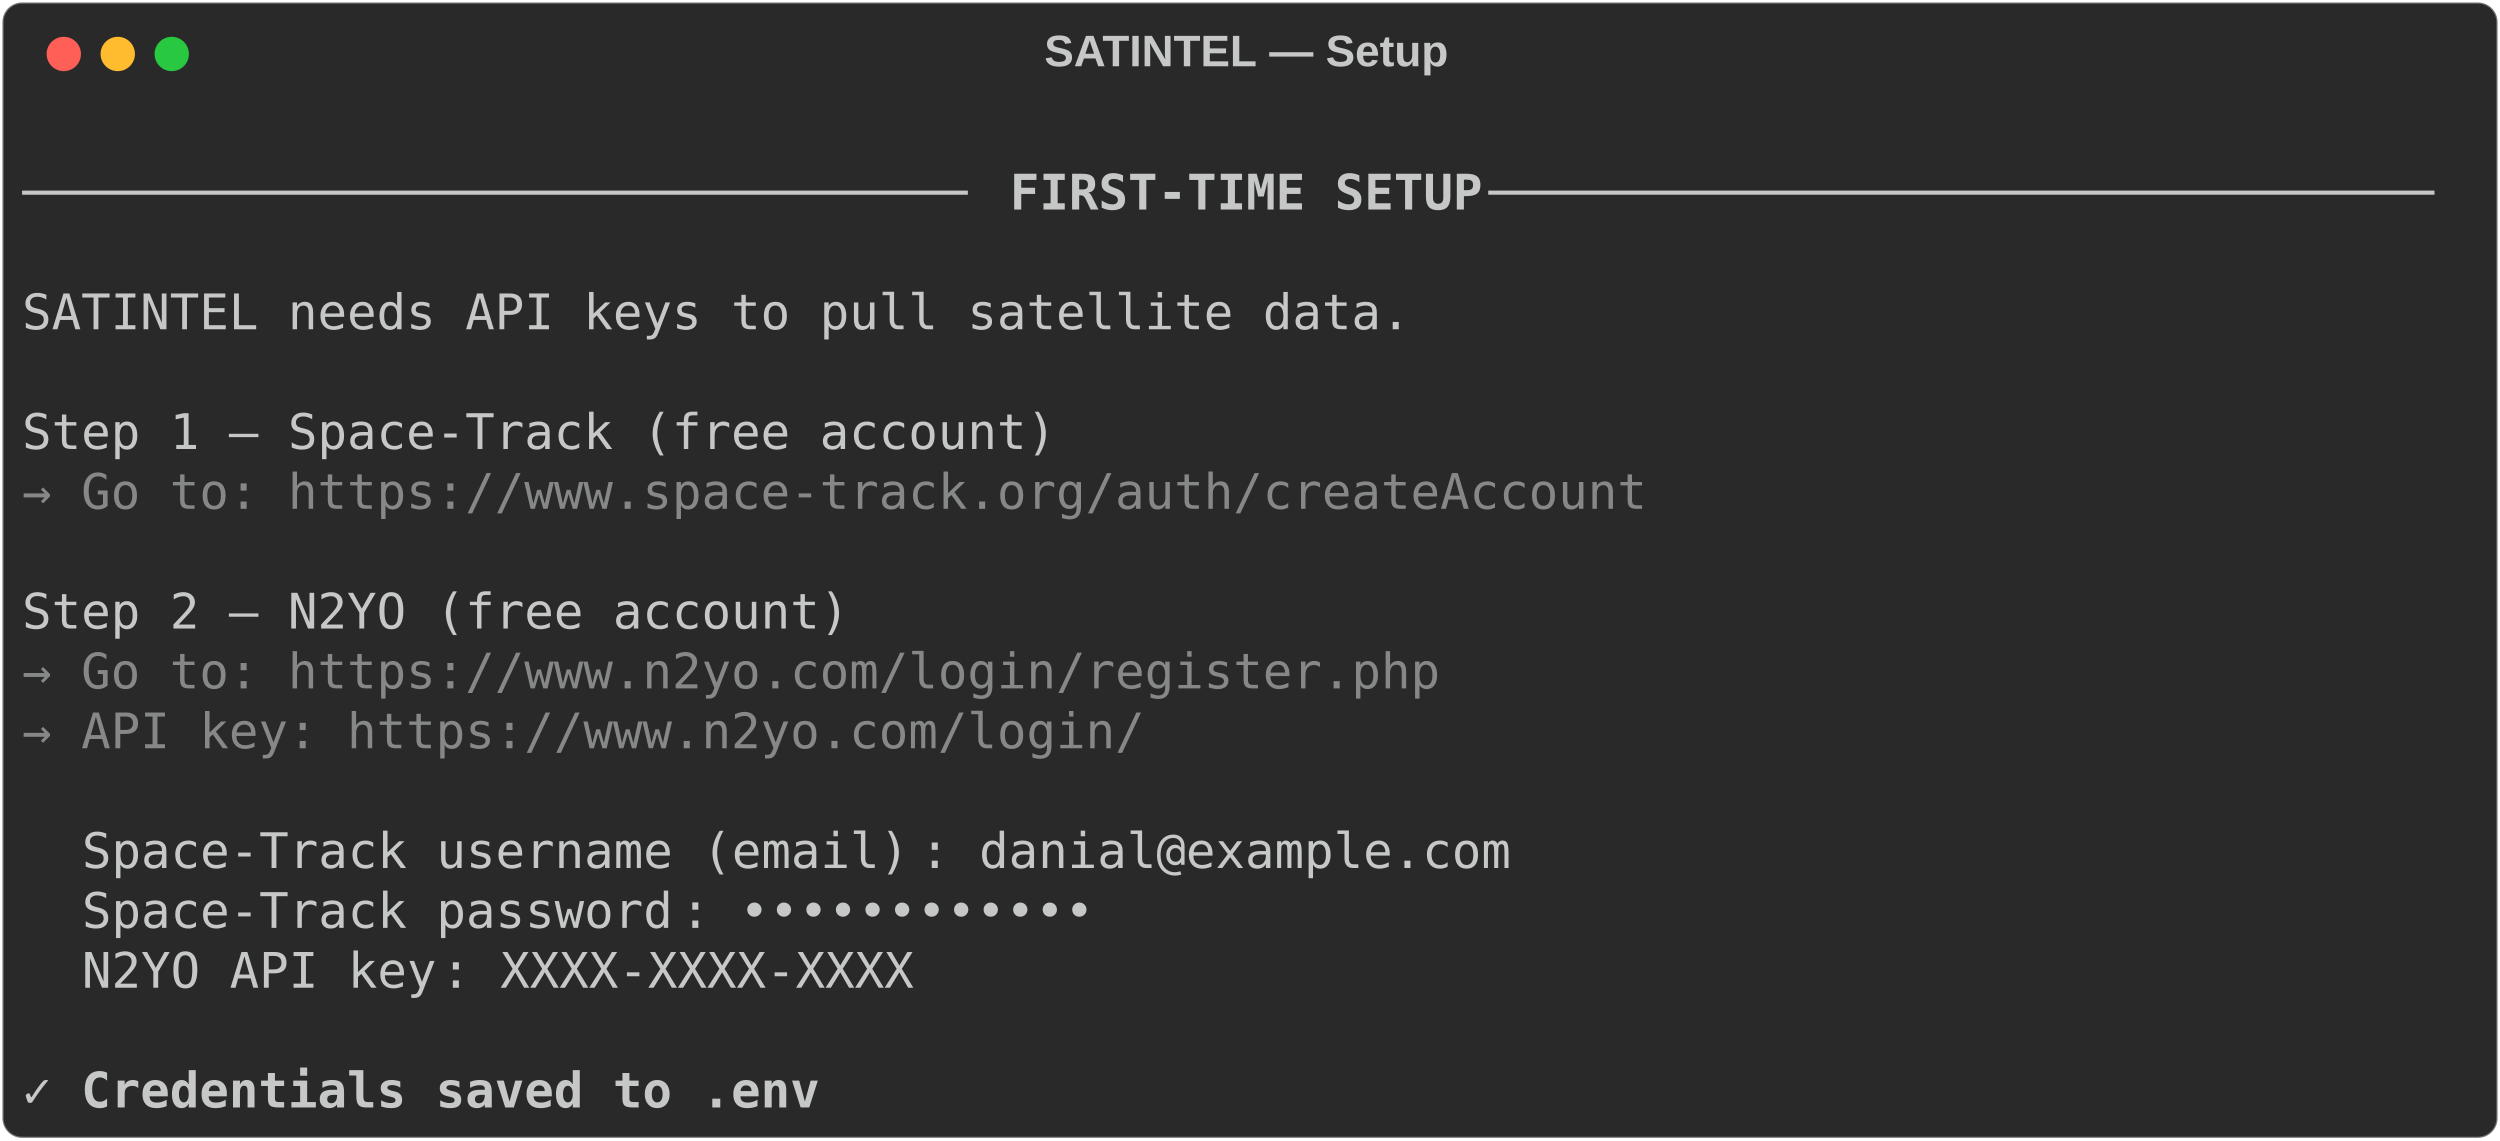
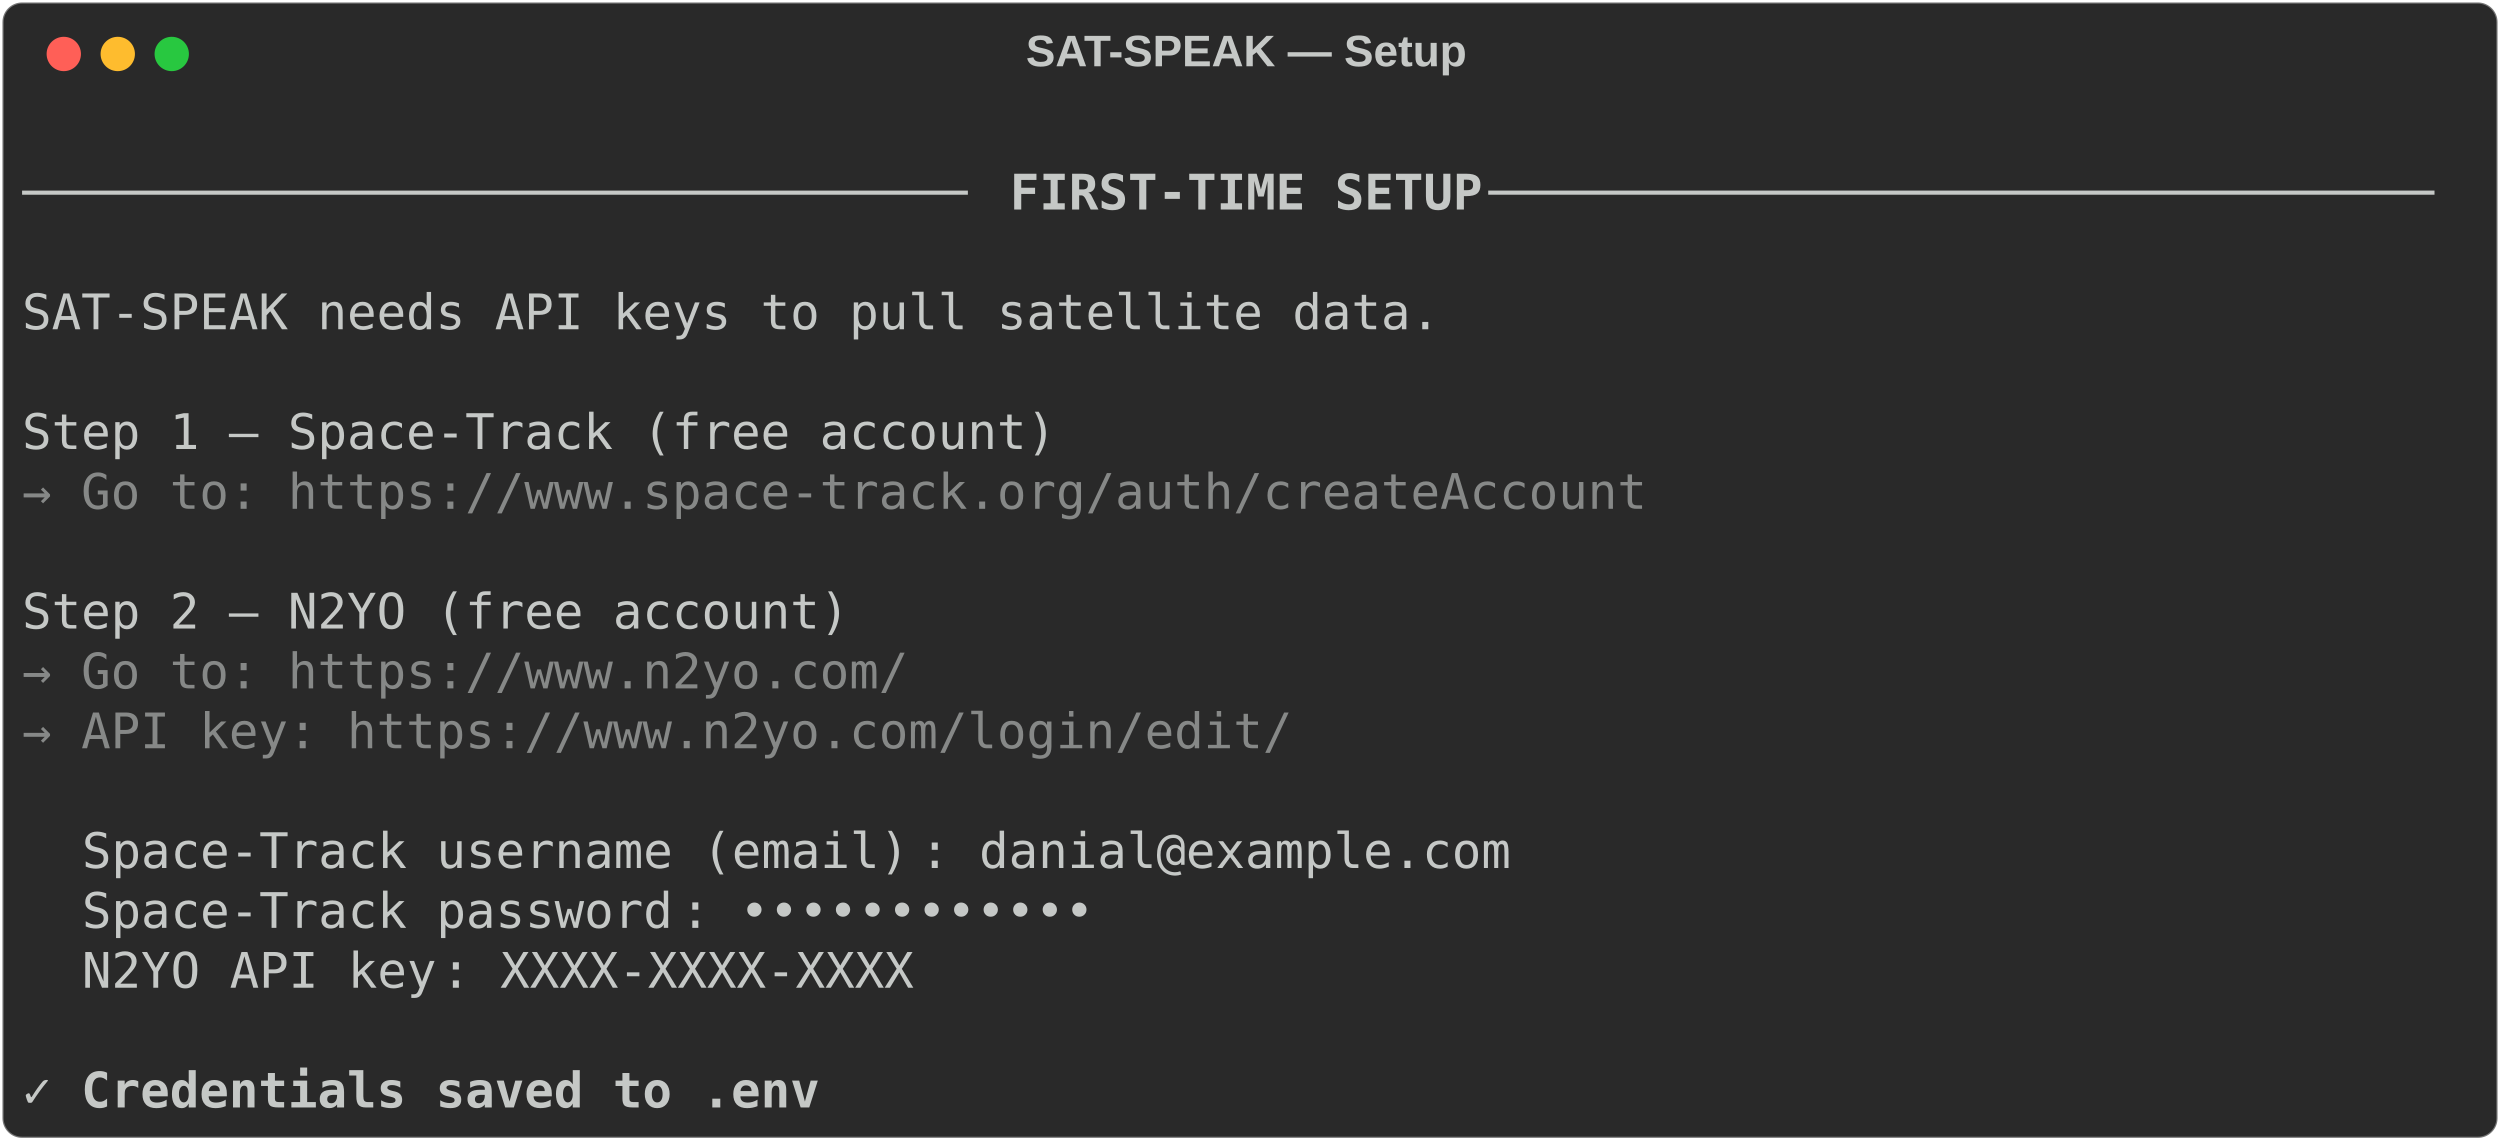
<svg xmlns="http://www.w3.org/2000/svg" class="rich-terminal" viewBox="0 0 1019 464.8">
  <style>

    @font-face {
        font-family: "Fira Code";
        src: local("FiraCode-Regular"),
                url("https://cdnjs.cloudflare.com/ajax/libs/firacode/6.2.0/woff2/FiraCode-Regular.woff2") format("woff2"),
                url("https://cdnjs.cloudflare.com/ajax/libs/firacode/6.2.0/woff/FiraCode-Regular.woff") format("woff");
        font-style: normal;
        font-weight: 400;
    }
    @font-face {
        font-family: "Fira Code";
        src: local("FiraCode-Bold"),
                url("https://cdnjs.cloudflare.com/ajax/libs/firacode/6.2.0/woff2/FiraCode-Bold.woff2") format("woff2"),
                url("https://cdnjs.cloudflare.com/ajax/libs/firacode/6.2.0/woff/FiraCode-Bold.woff") format("woff");
        font-style: bold;
        font-weight: 700;
    }

-     .terminal-3940472681-matrix {
+     .terminal-2440155749-matrix {
        font-family: Fira Code, monospace;
        font-size: 20px;
        line-height: 24.4px;
        font-variant-east-asian: full-width;
    }

-     .terminal-3940472681-title {
+     .terminal-2440155749-title {
        font-size: 18px;
        font-weight: bold;
        font-family: arial;
    }

-     .terminal-3940472681-r1 { fill: #c5c8c6 }
- .terminal-3940472681-r2 { fill: #c5c8c6;font-weight: bold }
- .terminal-3940472681-r3 { fill: #868887 }
+     .terminal-2440155749-r1 { fill: #c5c8c6 }
+ .terminal-2440155749-r2 { fill: #c5c8c6;font-weight: bold }
+ .terminal-2440155749-r3 { fill: #868887 }
    </style>
  <defs>
-     <clipPath id="terminal-3940472681-clip-terminal">
+     <clipPath id="terminal-2440155749-clip-terminal">
      <rect x="0" y="0" width="999.4" height="413.8" />
    </clipPath>
-     <clipPath id="terminal-3940472681-line-0">
+     <clipPath id="terminal-2440155749-line-0">
      <rect x="0" y="1.5" width="1000.4" height="24.65" />
    </clipPath>
-     <clipPath id="terminal-3940472681-line-1">
+     <clipPath id="terminal-2440155749-line-1">
      <rect x="0" y="25.9" width="1000.4" height="24.65" />
    </clipPath>
-     <clipPath id="terminal-3940472681-line-2">
+     <clipPath id="terminal-2440155749-line-2">
      <rect x="0" y="50.3" width="1000.4" height="24.65" />
    </clipPath>
-     <clipPath id="terminal-3940472681-line-3">
+     <clipPath id="terminal-2440155749-line-3">
      <rect x="0" y="74.7" width="1000.4" height="24.65" />
    </clipPath>
-     <clipPath id="terminal-3940472681-line-4">
+     <clipPath id="terminal-2440155749-line-4">
      <rect x="0" y="99.1" width="1000.4" height="24.65" />
    </clipPath>
-     <clipPath id="terminal-3940472681-line-5">
+     <clipPath id="terminal-2440155749-line-5">
      <rect x="0" y="123.5" width="1000.4" height="24.65" />
    </clipPath>
-     <clipPath id="terminal-3940472681-line-6">
+     <clipPath id="terminal-2440155749-line-6">
      <rect x="0" y="147.9" width="1000.4" height="24.65" />
    </clipPath>
-     <clipPath id="terminal-3940472681-line-7">
+     <clipPath id="terminal-2440155749-line-7">
      <rect x="0" y="172.3" width="1000.4" height="24.65" />
    </clipPath>
-     <clipPath id="terminal-3940472681-line-8">
+     <clipPath id="terminal-2440155749-line-8">
      <rect x="0" y="196.7" width="1000.4" height="24.65" />
    </clipPath>
-     <clipPath id="terminal-3940472681-line-9">
+     <clipPath id="terminal-2440155749-line-9">
      <rect x="0" y="221.1" width="1000.4" height="24.65" />
    </clipPath>
-     <clipPath id="terminal-3940472681-line-10">
+     <clipPath id="terminal-2440155749-line-10">
      <rect x="0" y="245.5" width="1000.4" height="24.65" />
    </clipPath>
-     <clipPath id="terminal-3940472681-line-11">
+     <clipPath id="terminal-2440155749-line-11">
      <rect x="0" y="269.9" width="1000.4" height="24.65" />
    </clipPath>
-     <clipPath id="terminal-3940472681-line-12">
+     <clipPath id="terminal-2440155749-line-12">
      <rect x="0" y="294.3" width="1000.4" height="24.65" />
    </clipPath>
-     <clipPath id="terminal-3940472681-line-13">
+     <clipPath id="terminal-2440155749-line-13">
      <rect x="0" y="318.7" width="1000.4" height="24.65" />
    </clipPath>
-     <clipPath id="terminal-3940472681-line-14">
+     <clipPath id="terminal-2440155749-line-14">
      <rect x="0" y="343.1" width="1000.4" height="24.65" />
    </clipPath>
-     <clipPath id="terminal-3940472681-line-15">
+     <clipPath id="terminal-2440155749-line-15">
      <rect x="0" y="367.5" width="1000.4" height="24.65" />
    </clipPath>
  </defs>
  <rect fill="#292929" stroke="rgba(255,255,255,0.35)" stroke-width="1" x="1" y="1" width="1017" height="462.8" rx="8" />
-   <text class="terminal-3940472681-title" fill="#c5c8c6" text-anchor="middle" x="508" y="27">SATINTEL — Setup</text>
+   <text class="terminal-2440155749-title" fill="#c5c8c6" text-anchor="middle" x="508" y="27">SAT-SPEAK — Setup</text>
  <g transform="translate(26,22)">
    <circle cx="0" cy="0" r="7" fill="#ff5f57" />
    <circle cx="22" cy="0" r="7" fill="#febc2e" />
    <circle cx="44" cy="0" r="7" fill="#28c840" />
  </g>
-   <g transform="translate(9, 41)" clip-path="url(#terminal-3940472681-clip-terminal)">
-     <g class="terminal-3940472681-matrix">
-       <text class="terminal-3940472681-r1" x="1000.4" y="20" textLength="12.2" clip-path="url(#terminal-3940472681-line-0)">
+   <g transform="translate(9, 41)" clip-path="url(#terminal-2440155749-clip-terminal)">
+     <g class="terminal-2440155749-matrix">
+       <text class="terminal-2440155749-r1" x="1000.4" y="20" textLength="12.2" clip-path="url(#terminal-2440155749-line-0)">
</text>
-       <text class="terminal-3940472681-r1" x="0" y="44.4" textLength="402.6" clip-path="url(#terminal-3940472681-line-1)">──────────────────────────────── </text>
-       <text class="terminal-3940472681-r2" x="402.6" y="44.4" textLength="195.2" clip-path="url(#terminal-3940472681-line-1)">FIRST-TIME SETUP</text>
-       <text class="terminal-3940472681-r1" x="597.8" y="44.4" textLength="402.6" clip-path="url(#terminal-3940472681-line-1)"> ────────────────────────────────</text>
-       <text class="terminal-3940472681-r1" x="1000.4" y="44.4" textLength="12.2" clip-path="url(#terminal-3940472681-line-1)">
+       <text class="terminal-2440155749-r1" x="0" y="44.4" textLength="402.6" clip-path="url(#terminal-2440155749-line-1)">──────────────────────────────── </text>
+       <text class="terminal-2440155749-r2" x="402.6" y="44.4" textLength="195.2" clip-path="url(#terminal-2440155749-line-1)">FIRST-TIME SETUP</text>
+       <text class="terminal-2440155749-r1" x="597.8" y="44.4" textLength="402.6" clip-path="url(#terminal-2440155749-line-1)"> ────────────────────────────────</text>
+       <text class="terminal-2440155749-r1" x="1000.4" y="44.4" textLength="12.2" clip-path="url(#terminal-2440155749-line-1)">
</text>
-       <text class="terminal-3940472681-r1" x="1000.4" y="68.8" textLength="12.2" clip-path="url(#terminal-3940472681-line-2)">
+       <text class="terminal-2440155749-r1" x="1000.4" y="68.8" textLength="12.2" clip-path="url(#terminal-2440155749-line-2)">
</text>
-       <text class="terminal-3940472681-r1" x="0" y="93.2" textLength="573.4" clip-path="url(#terminal-3940472681-line-3)">SATINTEL needs API keys to pull satellite data.</text>
-       <text class="terminal-3940472681-r1" x="1000.4" y="93.2" textLength="12.2" clip-path="url(#terminal-3940472681-line-3)">
+       <text class="terminal-2440155749-r1" x="0" y="93.2" textLength="585.6" clip-path="url(#terminal-2440155749-line-3)">SAT-SPEAK needs API keys to pull satellite data.</text>
+       <text class="terminal-2440155749-r1" x="1000.4" y="93.2" textLength="12.2" clip-path="url(#terminal-2440155749-line-3)">
</text>
-       <text class="terminal-3940472681-r1" x="1000.4" y="117.6" textLength="12.2" clip-path="url(#terminal-3940472681-line-4)">
+       <text class="terminal-2440155749-r1" x="1000.4" y="117.6" textLength="12.2" clip-path="url(#terminal-2440155749-line-4)">
</text>
-       <text class="terminal-3940472681-r1" x="0" y="142" textLength="427" clip-path="url(#terminal-3940472681-line-5)">Step 1 — Space-Track (free account)</text>
-       <text class="terminal-3940472681-r1" x="1000.4" y="142" textLength="12.2" clip-path="url(#terminal-3940472681-line-5)">
+       <text class="terminal-2440155749-r1" x="0" y="142" textLength="427" clip-path="url(#terminal-2440155749-line-5)">Step 1 — Space-Track (free account)</text>
+       <text class="terminal-2440155749-r1" x="1000.4" y="142" textLength="12.2" clip-path="url(#terminal-2440155749-line-5)">
</text>
-       <text class="terminal-3940472681-r3" x="0" y="166.4" textLength="695.4" clip-path="url(#terminal-3940472681-line-6)">  → Go to: https://www.space-track.org/auth/createAccount</text>
-       <text class="terminal-3940472681-r1" x="1000.4" y="166.4" textLength="12.2" clip-path="url(#terminal-3940472681-line-6)">
+       <text class="terminal-2440155749-r3" x="0" y="166.4" textLength="695.4" clip-path="url(#terminal-2440155749-line-6)">  → Go to: https://www.space-track.org/auth/createAccount</text>
+       <text class="terminal-2440155749-r1" x="1000.4" y="166.4" textLength="12.2" clip-path="url(#terminal-2440155749-line-6)">
</text>
-       <text class="terminal-3940472681-r1" x="1000.4" y="190.8" textLength="12.2" clip-path="url(#terminal-3940472681-line-7)">
+       <text class="terminal-2440155749-r1" x="1000.4" y="190.8" textLength="12.2" clip-path="url(#terminal-2440155749-line-7)">
</text>
-       <text class="terminal-3940472681-r1" x="0" y="215.2" textLength="341.6" clip-path="url(#terminal-3940472681-line-8)">Step 2 — N2YO (free account)</text>
-       <text class="terminal-3940472681-r1" x="1000.4" y="215.2" textLength="12.2" clip-path="url(#terminal-3940472681-line-8)">
+       <text class="terminal-2440155749-r1" x="0" y="215.2" textLength="341.6" clip-path="url(#terminal-2440155749-line-8)">Step 2 — N2YO (free account)</text>
+       <text class="terminal-2440155749-r1" x="1000.4" y="215.2" textLength="12.2" clip-path="url(#terminal-2440155749-line-8)">
</text>
-       <text class="terminal-3940472681-r3" x="0" y="239.6" textLength="610" clip-path="url(#terminal-3940472681-line-9)">  → Go to: https://www.n2yo.com/login/register.php</text>
-       <text class="terminal-3940472681-r1" x="1000.4" y="239.6" textLength="12.2" clip-path="url(#terminal-3940472681-line-9)">
+       <text class="terminal-2440155749-r3" x="0" y="239.6" textLength="390.4" clip-path="url(#terminal-2440155749-line-9)">  → Go to: https://www.n2yo.com/</text>
+       <text class="terminal-2440155749-r1" x="1000.4" y="239.6" textLength="12.2" clip-path="url(#terminal-2440155749-line-9)">
</text>
-       <text class="terminal-3940472681-r3" x="0" y="264" textLength="488" clip-path="url(#terminal-3940472681-line-10)">  → API key: https://www.n2yo.com/login/</text>
-       <text class="terminal-3940472681-r1" x="1000.4" y="264" textLength="12.2" clip-path="url(#terminal-3940472681-line-10)">
+       <text class="terminal-2440155749-r3" x="0" y="264" textLength="549" clip-path="url(#terminal-2440155749-line-10)">  → API key: https://www.n2yo.com/login/edit/</text>
+       <text class="terminal-2440155749-r1" x="1000.4" y="264" textLength="12.2" clip-path="url(#terminal-2440155749-line-10)">
</text>
-       <text class="terminal-3940472681-r1" x="1000.4" y="288.4" textLength="12.2" clip-path="url(#terminal-3940472681-line-11)">
+       <text class="terminal-2440155749-r1" x="1000.4" y="288.4" textLength="12.2" clip-path="url(#terminal-2440155749-line-11)">
</text>
-       <text class="terminal-3940472681-r1" x="24.4" y="312.8" textLength="341.6" clip-path="url(#terminal-3940472681-line-12)">Space-Track username (email)</text>
-       <text class="terminal-3940472681-r1" x="366" y="312.8" textLength="244" clip-path="url(#terminal-3940472681-line-12)">: danial@example.com</text>
-       <text class="terminal-3940472681-r1" x="1000.4" y="312.8" textLength="12.2" clip-path="url(#terminal-3940472681-line-12)">
+       <text class="terminal-2440155749-r1" x="24.4" y="312.8" textLength="341.6" clip-path="url(#terminal-2440155749-line-12)">Space-Track username (email)</text>
+       <text class="terminal-2440155749-r1" x="366" y="312.8" textLength="244" clip-path="url(#terminal-2440155749-line-12)">: danial@example.com</text>
+       <text class="terminal-2440155749-r1" x="1000.4" y="312.8" textLength="12.2" clip-path="url(#terminal-2440155749-line-12)">
</text>
-       <text class="terminal-3940472681-r1" x="24.4" y="337.2" textLength="244" clip-path="url(#terminal-3940472681-line-13)">Space-Track password</text>
-       <text class="terminal-3940472681-r1" x="268.4" y="337.2" textLength="170.8" clip-path="url(#terminal-3940472681-line-13)">: ••••••••••••</text>
-       <text class="terminal-3940472681-r1" x="1000.4" y="337.2" textLength="12.2" clip-path="url(#terminal-3940472681-line-13)">
+       <text class="terminal-2440155749-r1" x="24.4" y="337.2" textLength="244" clip-path="url(#terminal-2440155749-line-13)">Space-Track password</text>
+       <text class="terminal-2440155749-r1" x="268.4" y="337.2" textLength="170.8" clip-path="url(#terminal-2440155749-line-13)">: ••••••••••••</text>
+       <text class="terminal-2440155749-r1" x="1000.4" y="337.2" textLength="12.2" clip-path="url(#terminal-2440155749-line-13)">
</text>
-       <text class="terminal-3940472681-r1" x="24.4" y="361.6" textLength="146.4" clip-path="url(#terminal-3940472681-line-14)">N2YO API key</text>
-       <text class="terminal-3940472681-r1" x="170.8" y="361.6" textLength="195.2" clip-path="url(#terminal-3940472681-line-14)">: XXXX-XXXX-XXXX</text>
-       <text class="terminal-3940472681-r1" x="1000.4" y="361.6" textLength="12.2" clip-path="url(#terminal-3940472681-line-14)">
+       <text class="terminal-2440155749-r1" x="24.4" y="361.6" textLength="146.4" clip-path="url(#terminal-2440155749-line-14)">N2YO API key</text>
+       <text class="terminal-2440155749-r1" x="170.8" y="361.6" textLength="195.2" clip-path="url(#terminal-2440155749-line-14)">: XXXX-XXXX-XXXX</text>
+       <text class="terminal-2440155749-r1" x="1000.4" y="361.6" textLength="12.2" clip-path="url(#terminal-2440155749-line-14)">
</text>
-       <text class="terminal-3940472681-r1" x="1000.4" y="386" textLength="12.2" clip-path="url(#terminal-3940472681-line-15)">
+       <text class="terminal-2440155749-r1" x="1000.4" y="386" textLength="12.2" clip-path="url(#terminal-2440155749-line-15)">
</text>
-       <text class="terminal-3940472681-r2" x="0" y="410.4" textLength="329.4" clip-path="url(#terminal-3940472681-line-16)">✓ Credentials saved to .env</text>
-       <text class="terminal-3940472681-r1" x="1000.4" y="410.4" textLength="12.2" clip-path="url(#terminal-3940472681-line-16)">
+       <text class="terminal-2440155749-r2" x="0" y="410.4" textLength="329.4" clip-path="url(#terminal-2440155749-line-16)">✓ Credentials saved to .env</text>
+       <text class="terminal-2440155749-r1" x="1000.4" y="410.4" textLength="12.2" clip-path="url(#terminal-2440155749-line-16)">
</text>
    </g>
  </g>
</svg>
